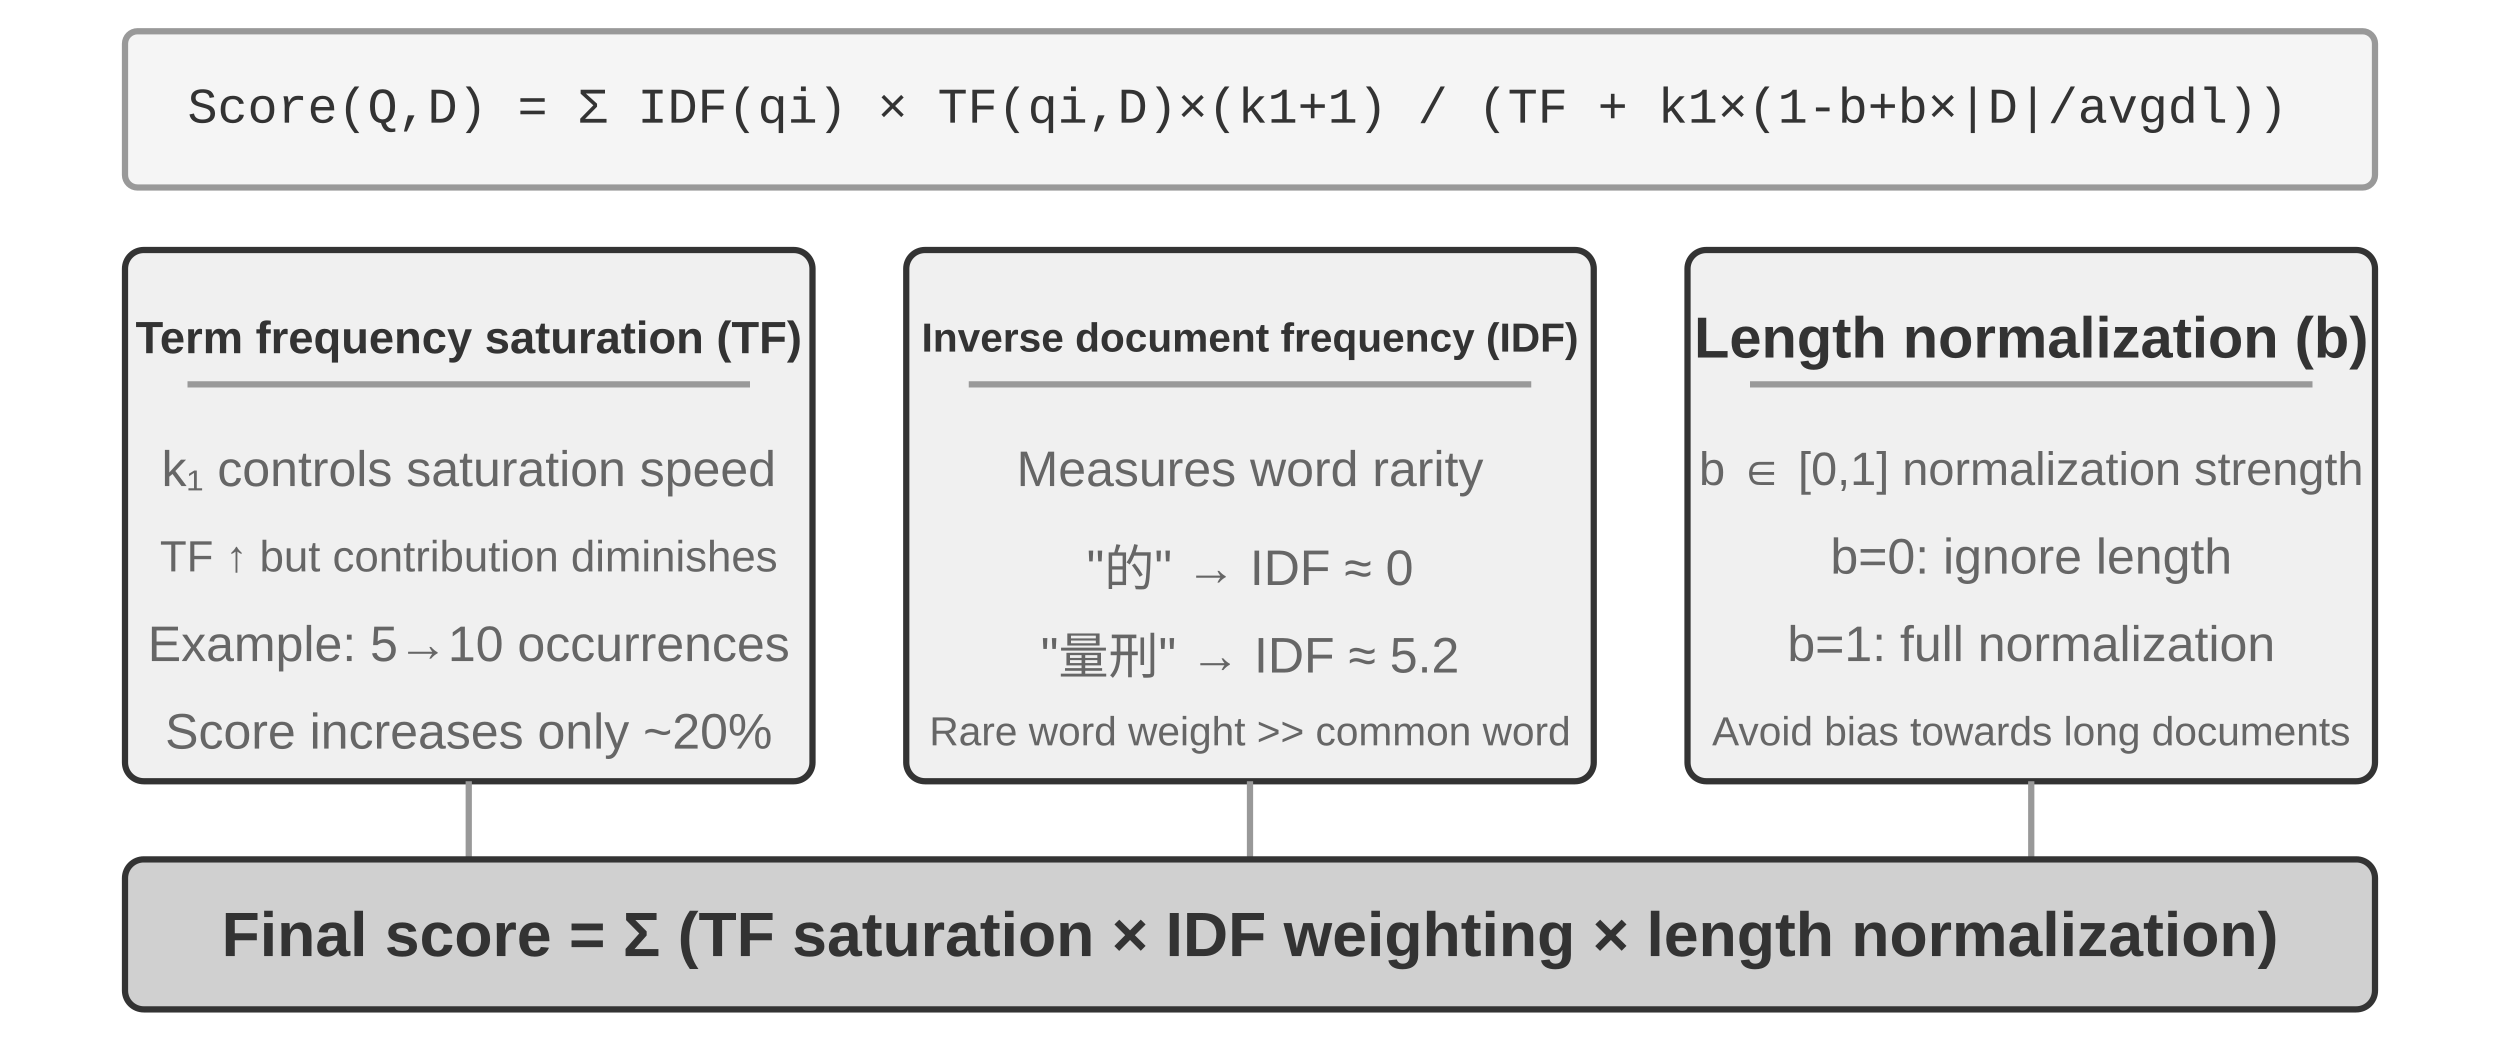
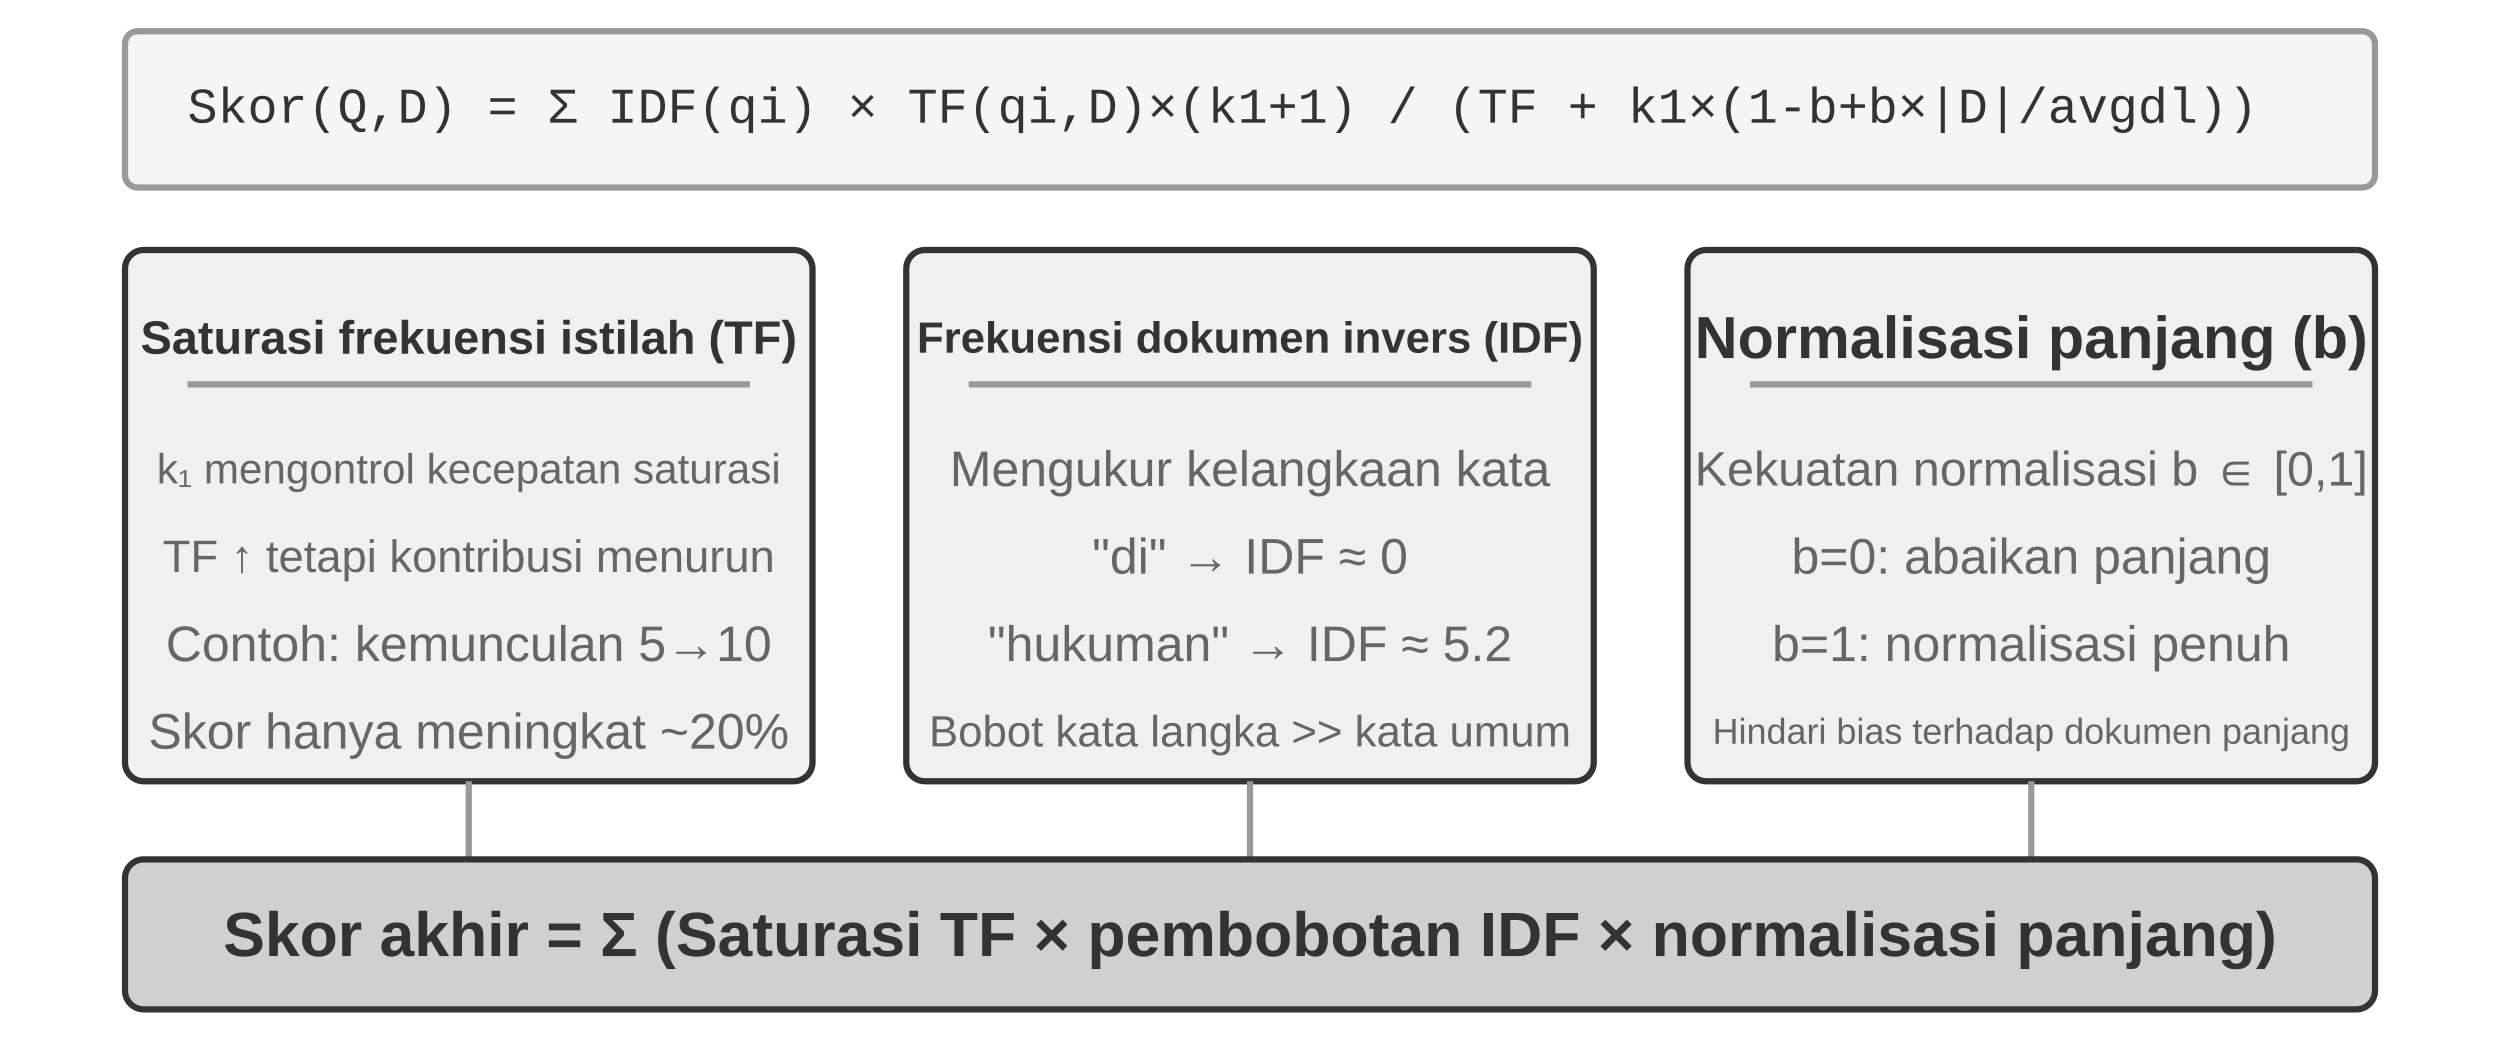
<svg xmlns="http://www.w3.org/2000/svg" viewBox="0 40 800 340" width="800" height="340" style="background:#ffffff">
  <defs>
    <marker id="ah" markerWidth="12" markerHeight="8" refX="12" refY="4" orient="auto">
      <polygon points="0 0, 12 4, 0 8" fill="#333333" />
    </marker>
    <marker id="ah-light" markerWidth="12" markerHeight="8" refX="12" refY="4" orient="auto">
      <polygon points="0 0, 12 4, 0 8" fill="#999999" />
    </marker>
  </defs>
  <rect x="40" y="50" width="720" height="50" rx="4" fill="#f5f5f5" stroke="#999999" stroke-width="2" />
-   <text x="60" y="75" font-family="'Courier New', Courier, monospace" font-size="16" fill="#333333" text-anchor="start" dominant-baseline="central">Score(Q,D) = Σ IDF(qi) × TF(qi,D)×(k1+1) / (TF + k1×(1-b+b×|D|/avgdl))</text>
+   <text x="60" y="75" font-family="'Courier New', Courier, monospace" font-size="16" fill="#333333" text-anchor="start" dominant-baseline="central">Skor(Q,D) = Σ IDF(qi) × TF(qi,D)×(k1+1) / (TF + k1×(1-b+b×|D|/avgdl))</text>
  <rect x="40" y="120" width="220" height="170" rx="6" fill="#f0f0f0" stroke="#333333" stroke-width="2" />
-   <text x="150" y="148" font-family="Arial, 'Helvetica Neue', Helvetica, 'PingFang SC', 'Microsoft YaHei', sans-serif" font-size="14.5" fill="#333333" text-anchor="middle" dominant-baseline="central" font-weight="bold">Term frequency saturation (TF)</text>
+   <text x="150" y="148" font-family="Arial, 'Helvetica Neue', Helvetica, 'PingFang SC', 'Microsoft YaHei', sans-serif" font-size="15" fill="#333333" text-anchor="middle" dominant-baseline="central" font-weight="bold">Saturasi frekuensi istilah (TF)</text>
  <line x1="60" y1="163" x2="240" y2="163" stroke="#999999" stroke-width="2" />
-   <text x="150" y="190" font-family="Arial, 'Helvetica Neue', Helvetica, 'PingFang SC', 'Microsoft YaHei', sans-serif" font-size="16" fill="#666666" text-anchor="middle" dominant-baseline="central" font-weight="normal">k₁ controls saturation speed</text>
-   <text x="150" y="218" font-family="Arial, 'Helvetica Neue', Helvetica, 'PingFang SC', 'Microsoft YaHei', sans-serif" font-size="14" fill="#666666" text-anchor="middle" dominant-baseline="central" font-weight="normal">TF ↑ but contribution diminishes</text>
-   <text x="150" y="246" font-family="Arial, 'Helvetica Neue', Helvetica, 'PingFang SC', 'Microsoft YaHei', sans-serif" font-size="16" fill="#666666" text-anchor="middle" dominant-baseline="central" font-weight="normal">Example: 5→10 occurrences</text>
-   <text x="150" y="274" font-family="Arial, 'Helvetica Neue', Helvetica, 'PingFang SC', 'Microsoft YaHei', sans-serif" font-size="16" fill="#666666" text-anchor="middle" dominant-baseline="central" font-weight="normal">Score increases only ~20%</text>
+   <text x="150" y="190" font-family="Arial, 'Helvetica Neue', Helvetica, 'PingFang SC', 'Microsoft YaHei', sans-serif" font-size="13.5" fill="#666666" text-anchor="middle" dominant-baseline="central" font-weight="normal">k₁ mengontrol kecepatan saturasi</text>
+   <text x="150" y="218" font-family="Arial, 'Helvetica Neue', Helvetica, 'PingFang SC', 'Microsoft YaHei', sans-serif" font-size="14.5" fill="#666666" text-anchor="middle" dominant-baseline="central" font-weight="normal">TF ↑ tetapi kontribusi menurun</text>
+   <text x="150" y="246" font-family="Arial, 'Helvetica Neue', Helvetica, 'PingFang SC', 'Microsoft YaHei', sans-serif" font-size="16" fill="#666666" text-anchor="middle" dominant-baseline="central" font-weight="normal">Contoh: kemunculan 5→10</text>
+   <text x="150" y="274" font-family="Arial, 'Helvetica Neue', Helvetica, 'PingFang SC', 'Microsoft YaHei', sans-serif" font-size="16" fill="#666666" text-anchor="middle" dominant-baseline="central" font-weight="normal">Skor hanya meningkat ~20%</text>
  <rect x="290" y="120" width="220" height="170" rx="6" fill="#f0f0f0" stroke="#333333" stroke-width="2" />
-   <text x="400" y="148" font-family="Arial, 'Helvetica Neue', Helvetica, 'PingFang SC', 'Microsoft YaHei', sans-serif" font-size="13" fill="#333333" text-anchor="middle" dominant-baseline="central" font-weight="bold">Inverse document frequency (IDF)</text>
+   <text x="400" y="148" font-family="Arial, 'Helvetica Neue', Helvetica, 'PingFang SC', 'Microsoft YaHei', sans-serif" font-size="14" fill="#333333" text-anchor="middle" dominant-baseline="central" font-weight="bold">Frekuensi dokumen invers (IDF)</text>
  <line x1="310" y1="163" x2="490" y2="163" stroke="#999999" stroke-width="2" />
-   <text x="400" y="190" font-family="Arial, 'Helvetica Neue', Helvetica, 'PingFang SC', 'Microsoft YaHei', sans-serif" font-size="16" fill="#666666" text-anchor="middle" dominant-baseline="central" font-weight="normal">Measures word rarity</text>
-   <text x="400" y="218" font-family="Arial, 'Helvetica Neue', Helvetica, 'PingFang SC', 'Microsoft YaHei', sans-serif" font-size="16" fill="#666666" text-anchor="middle" dominant-baseline="central" font-weight="normal">"的" → IDF ≈ 0</text>
-   <text x="400" y="246" font-family="Arial, 'Helvetica Neue', Helvetica, 'PingFang SC', 'Microsoft YaHei', sans-serif" font-size="16" fill="#666666" text-anchor="middle" dominant-baseline="central" font-weight="normal">"量刑" → IDF ≈ 5.2</text>
-   <text x="400" y="274" font-family="Arial, 'Helvetica Neue', Helvetica, 'PingFang SC', 'Microsoft YaHei', sans-serif" font-size="13" fill="#666666" text-anchor="middle" dominant-baseline="central" font-weight="normal">Rare word weight &gt;&gt; common word</text>
+   <text x="400" y="190" font-family="Arial, 'Helvetica Neue', Helvetica, 'PingFang SC', 'Microsoft YaHei', sans-serif" font-size="16" fill="#666666" text-anchor="middle" dominant-baseline="central" font-weight="normal">Mengukur kelangkaan kata</text>
+   <text x="400" y="218" font-family="Arial, 'Helvetica Neue', Helvetica, 'PingFang SC', 'Microsoft YaHei', sans-serif" font-size="16" fill="#666666" text-anchor="middle" dominant-baseline="central" font-weight="normal">"di" → IDF ≈ 0</text>
+   <text x="400" y="246" font-family="Arial, 'Helvetica Neue', Helvetica, 'PingFang SC', 'Microsoft YaHei', sans-serif" font-size="16" fill="#666666" text-anchor="middle" dominant-baseline="central" font-weight="normal">"hukuman" → IDF ≈ 5.2</text>
+   <text x="400" y="274" font-family="Arial, 'Helvetica Neue', Helvetica, 'PingFang SC', 'Microsoft YaHei', sans-serif" font-size="14" fill="#666666" text-anchor="middle" dominant-baseline="central" font-weight="normal">Bobot kata langka &gt;&gt; kata umum</text>
  <rect x="540" y="120" width="220" height="170" rx="6" fill="#f0f0f0" stroke="#333333" stroke-width="2" />
-   <text x="650" y="148" font-family="Arial, 'Helvetica Neue', Helvetica, 'PingFang SC', 'Microsoft YaHei', sans-serif" font-size="18.5" fill="#333333" text-anchor="middle" dominant-baseline="central" font-weight="bold">Length normalization (b)</text>
+   <text x="650" y="148" font-family="Arial, 'Helvetica Neue', Helvetica, 'PingFang SC', 'Microsoft YaHei', sans-serif" font-size="19" fill="#333333" text-anchor="middle" dominant-baseline="central" font-weight="bold">Normalisasi panjang (b)</text>
  <line x1="560" y1="163" x2="740" y2="163" stroke="#999999" stroke-width="2" />
-   <text x="650" y="190" font-family="Arial, 'Helvetica Neue', Helvetica, 'PingFang SC', 'Microsoft YaHei', sans-serif" font-size="15" fill="#666666" text-anchor="middle" dominant-baseline="central" font-weight="normal">b ∈ [0,1] normalization strength</text>
-   <text x="650" y="218" font-family="Arial, 'Helvetica Neue', Helvetica, 'PingFang SC', 'Microsoft YaHei', sans-serif" font-size="16" fill="#666666" text-anchor="middle" dominant-baseline="central" font-weight="normal">b=0: ignore length</text>
-   <text x="650" y="246" font-family="Arial, 'Helvetica Neue', Helvetica, 'PingFang SC', 'Microsoft YaHei', sans-serif" font-size="16" fill="#666666" text-anchor="middle" dominant-baseline="central" font-weight="normal">b=1: full normalization</text>
-   <text x="650" y="274" font-family="Arial, 'Helvetica Neue', Helvetica, 'PingFang SC', 'Microsoft YaHei', sans-serif" font-size="13" fill="#666666" text-anchor="middle" dominant-baseline="central" font-weight="normal">Avoid bias towards long documents</text>
+   <text x="650" y="190" font-family="Arial, 'Helvetica Neue', Helvetica, 'PingFang SC', 'Microsoft YaHei', sans-serif" font-size="15.5" fill="#666666" text-anchor="middle" dominant-baseline="central" font-weight="normal">Kekuatan normalisasi b ∈ [0,1]</text>
+   <text x="650" y="218" font-family="Arial, 'Helvetica Neue', Helvetica, 'PingFang SC', 'Microsoft YaHei', sans-serif" font-size="16" fill="#666666" text-anchor="middle" dominant-baseline="central" font-weight="normal">b=0: abaikan panjang</text>
+   <text x="650" y="246" font-family="Arial, 'Helvetica Neue', Helvetica, 'PingFang SC', 'Microsoft YaHei', sans-serif" font-size="16" fill="#666666" text-anchor="middle" dominant-baseline="central" font-weight="normal">b=1: normalisasi penuh</text>
+   <text x="650" y="274" font-family="Arial, 'Helvetica Neue', Helvetica, 'PingFang SC', 'Microsoft YaHei', sans-serif" font-size="11.5" fill="#666666" text-anchor="middle" dominant-baseline="central" font-weight="normal">Hindari bias terhadap dokumen panjang</text>
  <line x1="150" y1="290" x2="150" y2="315" stroke="#999999" stroke-width="2" />
  <line x1="400" y1="290" x2="400" y2="315" stroke="#999999" stroke-width="2" />
  <line x1="650" y1="290" x2="650" y2="315" stroke="#999999" stroke-width="2" />
  <rect x="40" y="315" width="720" height="48" rx="6" fill="#d0d0d0" stroke="#333333" stroke-width="2" />
-   <text x="400.0" y="339" font-family="Arial, 'Helvetica Neue', Helvetica, 'PingFang SC', 'Microsoft YaHei', sans-serif" font-size="20" fill="#333333" text-anchor="middle" dominant-baseline="central" font-weight="bold">Final score = Σ (TF saturation × IDF weighting × length normalization)</text>
+   <text x="400.0" y="339" font-family="Arial, 'Helvetica Neue', Helvetica, 'PingFang SC', 'Microsoft YaHei', sans-serif" font-size="20" fill="#333333" text-anchor="middle" dominant-baseline="central" font-weight="bold">Skor akhir = Σ (Saturasi TF × pembobotan IDF × normalisasi panjang)</text>
</svg>
